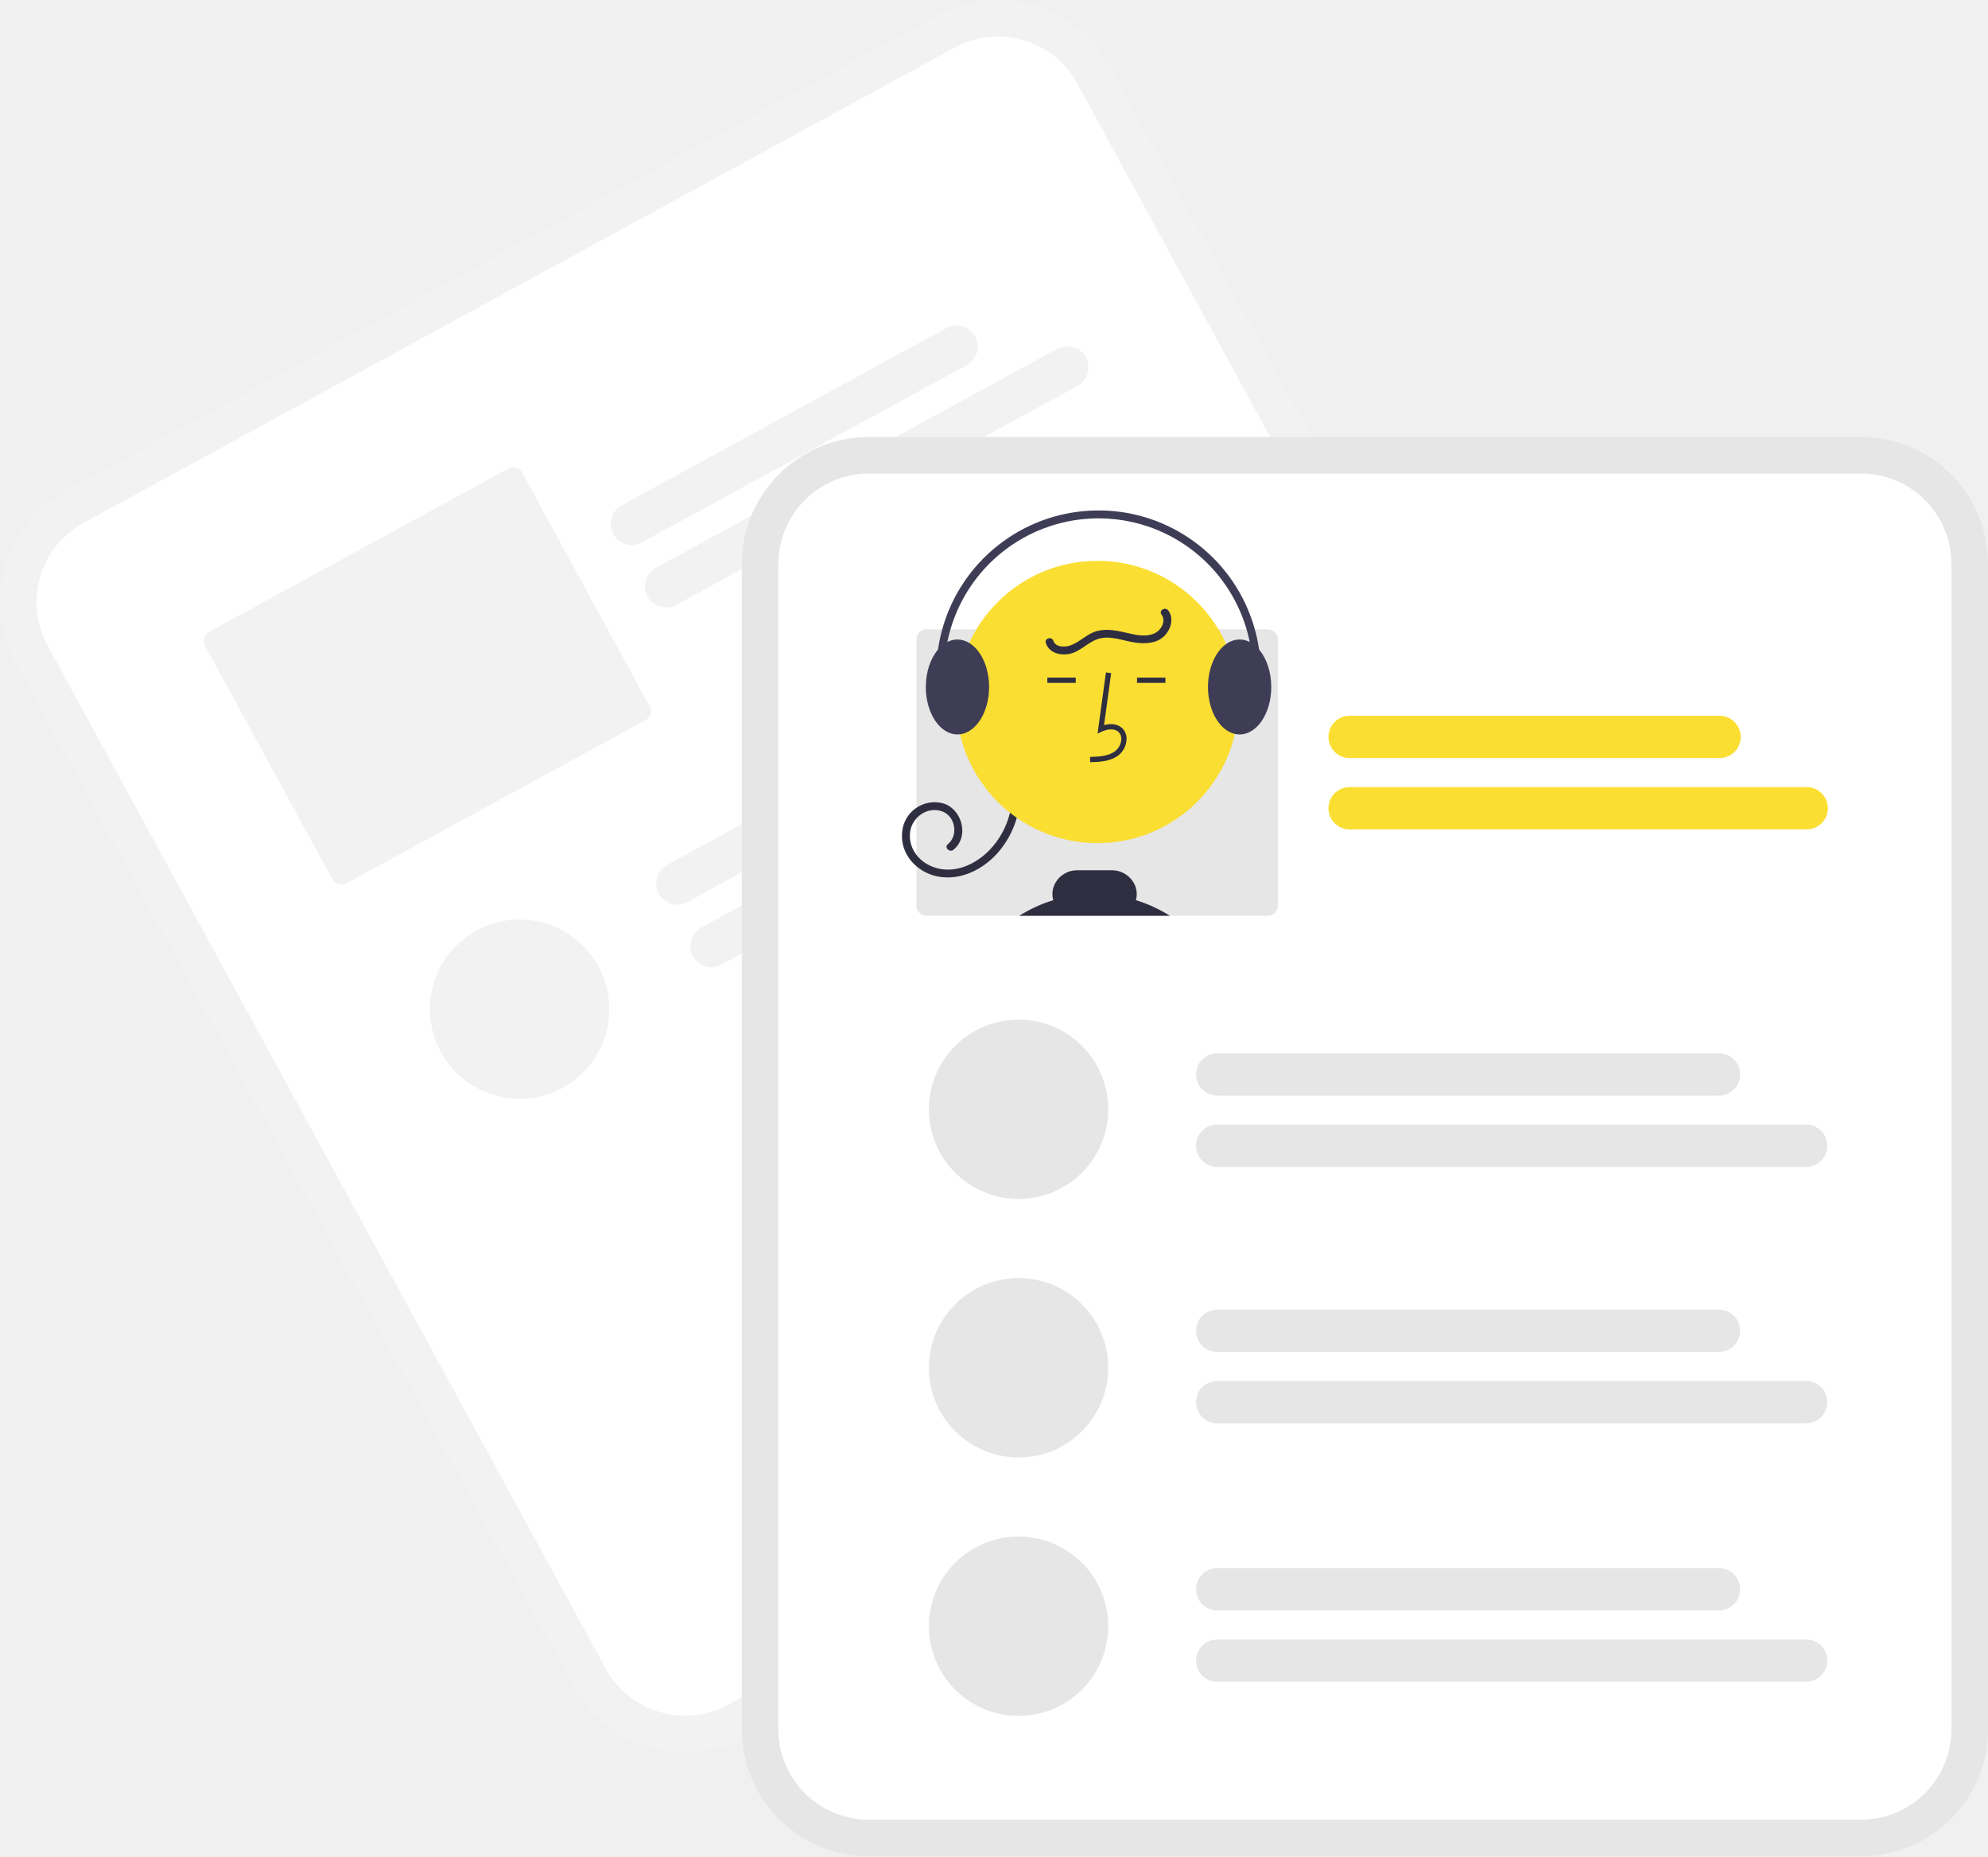
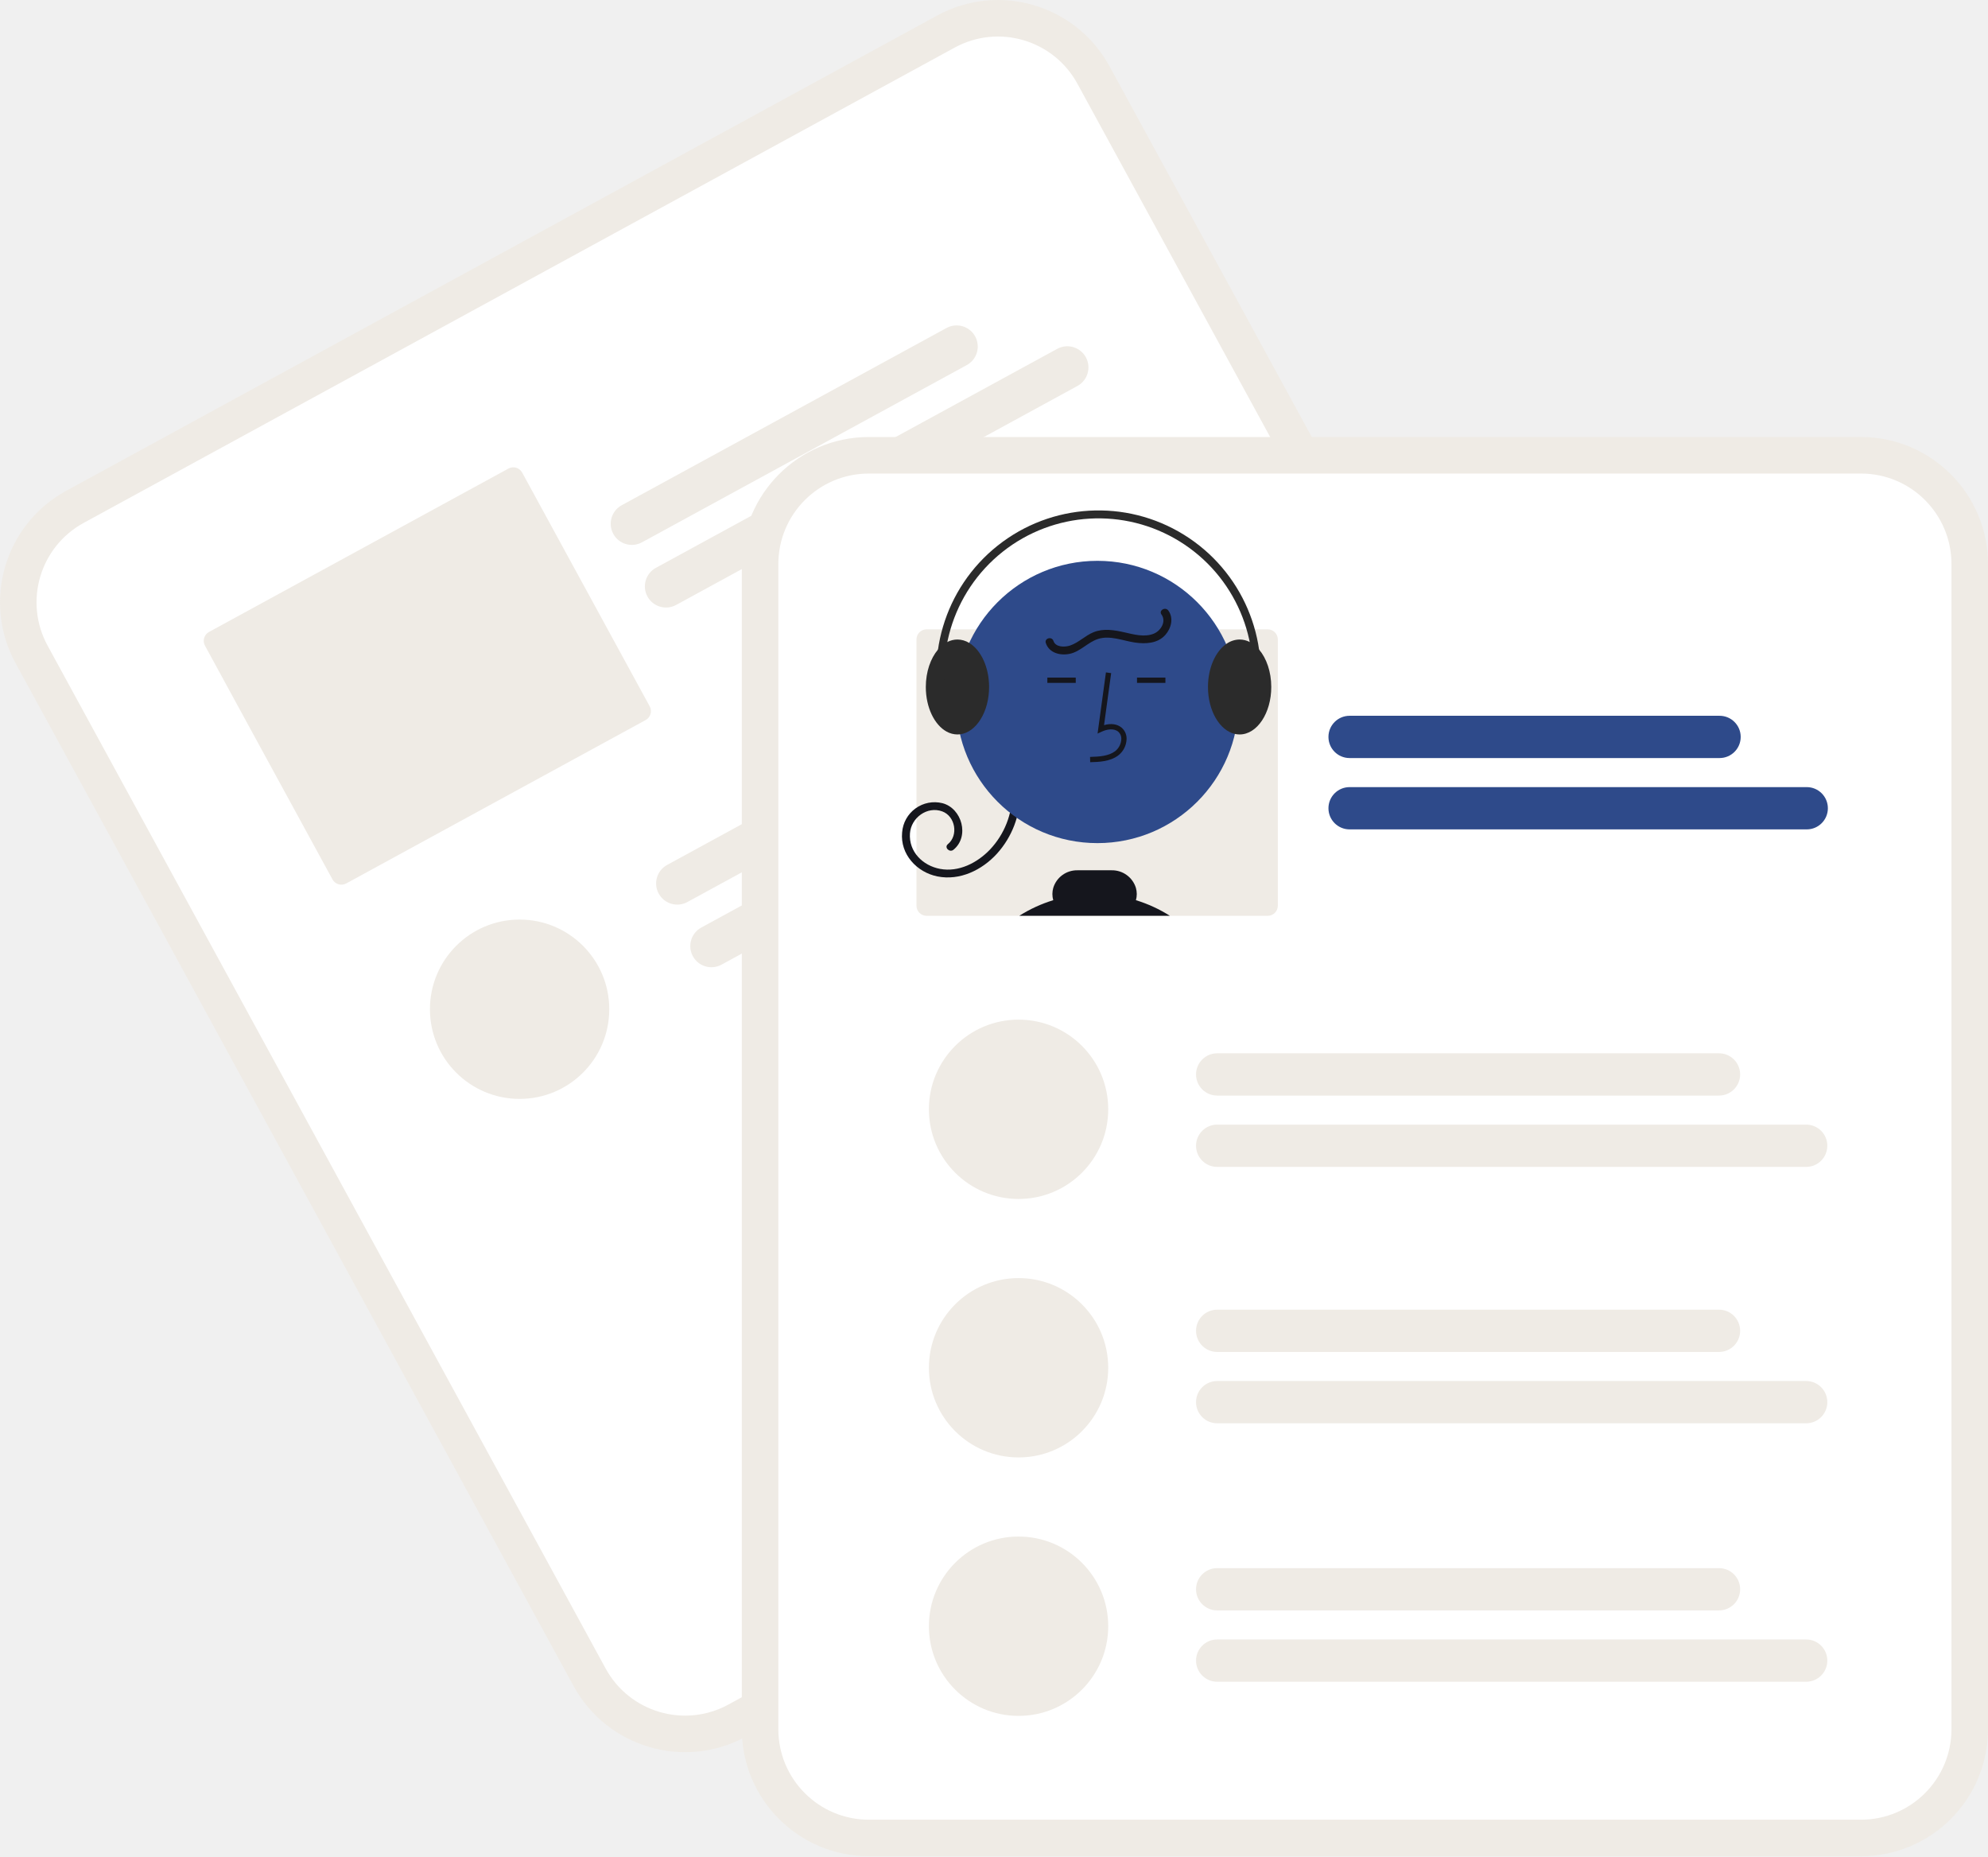
<svg xmlns="http://www.w3.org/2000/svg" id="b85b6090-e265-40b4-b5a6-f759bbd384f1" data-name="Layer 1" width="753.875" height="703.828" viewBox="0 0 753.875 703.828">
-   <path d="M578.475,103.958l-23.068,12.587L271.198,271.614,248.13,284.201a48.179,48.179,0,0,0-19.195,65.296L440.578,737.391a48.179,48.179,0,0,0,65.296,19.196l.06-.033L836.159,576.375l.06-.033a48.179,48.179,0,0,0,19.196-65.296L643.771,123.153A48.179,48.179,0,0,0,578.475,103.958Z" transform="translate(-223.0627 -98.08587)" fill="#f2f2f2" />
+   <path d="M578.475,103.958l-23.068,12.587L271.198,271.614,248.13,284.201a48.179,48.179,0,0,0-19.195,65.296L440.578,737.391a48.179,48.179,0,0,0,65.296,19.196l.06-.033L836.159,576.375l.06-.033a48.179,48.179,0,0,0,19.196-65.296L643.771,123.153A48.179,48.179,0,0,0,578.475,103.958Z" transform="translate(-223.0627 -98.08587)" fill="#efebe5" />
  <path d="M585.111,116.119l-27.323,14.908L282.088,281.455,254.766,296.363a34.309,34.309,0,0,0-13.67,46.499L452.739,730.755a34.309,34.309,0,0,0,46.499,13.67l.06-.033L829.523,564.214l.06-.033a34.309,34.309,0,0,0,13.669-46.499L631.61,129.789A34.309,34.309,0,0,0,585.111,116.119Z" transform="translate(-223.0627 -98.08587)" fill="#fff" />
-   <path d="M589.667,236.521,466.505,303.721a8.014,8.014,0,1,1-7.677-14.07l123.162-67.2a8.014,8.014,0,1,1,7.677,14.07Z" transform="translate(-223.0627 -98.08587)" fill="#f2f2f2" />
-   <path d="M631.641,244.431,479.46,327.464a8.014,8.014,0,0,1-7.677-14.07l152.181-83.033a8.014,8.014,0,1,1,7.677,14.07Z" transform="translate(-223.0627 -98.08587)" fill="#f2f2f2" />
-   <path d="M415.872,275.748l-113.548,61.954a3.841,3.841,0,0,0-1.532,5.21L349.144,431.53a3.841,3.841,0,0,0,5.21,1.532l113.548-61.954a3.841,3.841,0,0,0,1.532-5.21l-48.352-88.617A3.841,3.841,0,0,0,415.872,275.748Z" transform="translate(-223.0627 -98.08587)" fill="#f2f2f2" />
-   <path d="M650.776,348.963,483.723,440.111a8.014,8.014,0,1,1-7.677-14.07l167.053-91.148a8.014,8.014,0,1,1,7.677,14.07Z" transform="translate(-223.0627 -98.08587)" fill="#f2f2f2" />
-   <path d="M692.751,356.872,496.678,463.854a8.014,8.014,0,0,1-7.677-14.07L685.074,342.802a8.014,8.014,0,1,1,7.677,14.07Z" transform="translate(-223.0627 -98.08587)" fill="#f2f2f2" />
-   <circle cx="197.039" cy="382.672" r="34" fill="#f2f2f2" />
-   <path d="M928.812,263.788H552.494a48.179,48.179,0,0,0-48.125,48.125V753.789a48.179,48.179,0,0,0,48.125,48.125H928.812a48.179,48.179,0,0,0,48.125-48.125V311.913A48.179,48.179,0,0,0,928.812,263.788Z" transform="translate(-223.0627 -98.08587)" fill="#e6e6e6" />
+   <path d="M589.667,236.521,466.505,303.721a8.014,8.014,0,1,1-7.677-14.07l123.162-67.2a8.014,8.014,0,1,1,7.677,14.07Z" transform="translate(-223.0627 -98.08587)" fill="#efebe5" />
+   <path d="M631.641,244.431,479.46,327.464a8.014,8.014,0,0,1-7.677-14.07l152.181-83.033a8.014,8.014,0,1,1,7.677,14.07Z" transform="translate(-223.0627 -98.08587)" fill="#efebe5" />
+   <path d="M415.872,275.748l-113.548,61.954a3.841,3.841,0,0,0-1.532,5.21L349.144,431.53a3.841,3.841,0,0,0,5.21,1.532l113.548-61.954a3.841,3.841,0,0,0,1.532-5.21l-48.352-88.617A3.841,3.841,0,0,0,415.872,275.748Z" transform="translate(-223.0627 -98.08587)" fill="#efebe5" />
+   <path d="M650.776,348.963,483.723,440.111a8.014,8.014,0,1,1-7.677-14.07l167.053-91.148a8.014,8.014,0,1,1,7.677,14.07Z" transform="translate(-223.0627 -98.08587)" fill="#efebe5" />
+   <path d="M692.751,356.872,496.678,463.854a8.014,8.014,0,0,1-7.677-14.07L685.074,342.802a8.014,8.014,0,1,1,7.677,14.07Z" transform="translate(-223.0627 -98.08587)" fill="#efebe5" />
+   <circle cx="197.039" cy="382.672" r="34" fill="#efebe5" />
+   <path d="M928.812,263.788H552.494a48.179,48.179,0,0,0-48.125,48.125V753.789a48.179,48.179,0,0,0,48.125,48.125H928.812a48.179,48.179,0,0,0,48.125-48.125V311.913A48.179,48.179,0,0,0,928.812,263.788Z" transform="translate(-223.0627 -98.08587)" fill="#efebe5" />
  <path d="M928.813,277.642H552.494a34.309,34.309,0,0,0-34.271,34.271V753.789A34.309,34.309,0,0,0,552.494,788.06H928.813a34.309,34.309,0,0,0,34.271-34.271V311.913A34.309,34.309,0,0,0,928.813,277.642Z" transform="translate(-223.0627 -98.08587)" fill="#fff" />
-   <path d="M875.143,385.517H734.842a8.014,8.014,0,0,1,0-16.028H875.143a8.014,8.014,0,1,1,0,16.028Z" transform="translate(-223.0627 -98.08587)" fill="#fade32" />
-   <path d="M908.201,412.565H734.842a8.014,8.014,0,1,1,0-16.028h173.36a8.014,8.014,0,0,1,0,16.028Z" transform="translate(-223.0627 -98.08587)" fill="#fade32" />
-   <path d="M703.792,336.711H574.442a3.841,3.841,0,0,0-3.84,3.84v100.95a3.841,3.841,0,0,0,3.84,3.84h129.35a3.841,3.841,0,0,0,3.84-3.84v-100.95A3.841,3.841,0,0,0,703.792,336.711Z" transform="translate(-223.0627 -98.08587)" fill="#e6e6e6" />
-   <path d="M609.924,398.701a34.087,34.087,0,0,1-8.804,23.076c-5.656,6.207-14.076,10.324-22.573,8.62-7.824-1.568-14.182-8.407-13.389-16.68a12.356,12.356,0,0,1,15.267-11.095c7.433,1.929,10.394,12.641,4.201,17.669-1.486,1.206-3.621-.904-2.121-2.121,4.094-3.324,2.829-10.595-2.112-12.419-5.754-2.123-11.85,2.443-12.264,8.326-.491,6.974,4.852,12.226,11.404,13.463,7.088,1.338,14.115-2.29,18.918-7.297a30.955,30.955,0,0,0,8.474-21.542,1.501,1.501,0,0,1,3,0Z" transform="translate(-223.0627 -98.08587)" fill="#2f2e41" />
-   <circle cx="416.155" cy="266.167" r="53.519" fill="#fade32" />
-   <path d="M636.48,387.089l-.056-2c3.721-.104,7.001-.337,9.466-2.138a6.148,6.148,0,0,0,2.381-4.528,3.514,3.514,0,0,0-1.153-2.895c-1.636-1.382-4.269-.935-6.188-.055l-1.655.759,3.173-23.19,1.981.271-2.699,19.727c2.607-.767,5.023-.437,6.678.961a5.471,5.471,0,0,1,1.86,4.492,8.133,8.133,0,0,1-3.2,6.073C643.903,386.881,639.787,386.996,636.48,387.089Z" transform="translate(-223.0627 -98.08587)" fill="#2f2e41" />
-   <rect x="431.167" y="256.929" width="10.771" height="2" fill="#2f2e41" />
-   <rect x="397.167" y="256.929" width="10.771" height="2" fill="#2f2e41" />
-   <path d="M609.572,445.341a53.006,53.006,0,0,1,12.89-5.93,8.568,8.568,0,0,1,.02-4.71,9.426,9.426,0,0,1,9.13-6.63h13.04a9.46,9.46,0,0,1,9.15,6.64,8.532,8.532,0,0,1,.02,4.7,53.167,53.167,0,0,1,12.89,5.93Z" transform="translate(-223.0627 -98.08587)" fill="#2f2e41" />
-   <path d="M700.522,344.391a11.571,11.571,0,0,0-3.53-2.87,8.367,8.367,0,0,0-3.85-.95,8.772,8.772,0,0,0-5.11,1.72c-4.07,2.88-6.89,9.09-6.89,16.28,0,9.02,4.44,16.5,10.21,17.8a8.253,8.253,0,0,0,1.79.2c6.61,0,12-8.07,12-18C705.142,352.811,703.332,347.681,700.522,344.391Z" transform="translate(-223.0627 -98.08587)" fill="#3f3d56" />
-   <path d="M590.602,341.861h-.01a8.578,8.578,0,0,0-4.45-1.29,8.367,8.367,0,0,0-3.85.95,11.571,11.571,0,0,0-3.53,2.87l-.01.01c-2.8,3.29-4.61,8.42-4.61,14.17,0,7.76,3.28,14.38,7.88,16.91a8.542,8.542,0,0,0,4.12,1.09,7.724,7.724,0,0,0,.96-.06h.01c6.16-.74,11.03-8.5,11.03-17.94C598.142,351.011,595.013,344.521,590.602,341.861Z" transform="translate(-223.0627 -98.08587)" fill="#3f3d56" />
-   <path d="M582.772,373.76a1.501,1.501,0,0,0,1.422-1.98,58.499,58.499,0,1,1,112.687-6.575,1.5,1.5,0,0,0,2.936.619A61.501,61.501,0,1,0,581.351,372.739,1.501,1.501,0,0,0,582.772,373.76Z" transform="translate(-223.0627 -98.08587)" fill="#3f3d56" />
-   <path d="M666.103,329.577c2.119,2.893,1.074,6.791-1.158,9.285-2.905,3.245-7.539,3.45-11.562,2.848-4.514-.676-9.303-2.791-13.873-1.366-3.895,1.215-6.674,4.748-10.721,5.635-3.589.787-7.881-.255-9.139-4.08-.605-1.838,2.291-2.626,2.893-.798.814,2.475,4.329,2.425,6.341,1.74,3.227-1.099,5.714-3.771,8.885-5.047,3.739-1.505,7.796-.825,11.603.032,3.588.808,7.718,2.006,11.293.497,2.645-1.117,4.75-4.635,2.847-7.232-1.142-1.559,1.46-3.057,2.59-1.514Z" transform="translate(-223.0627 -98.08587)" fill="#2f2e41" />
-   <path d="M874.932,513.492H684.63a8.014,8.014,0,1,1,0-16.028H874.932a8.014,8.014,0,0,1,0,16.028Z" transform="translate(-223.0627 -98.08587)" fill="#e6e6e6" />
-   <path d="M907.99,540.539H684.63a8.014,8.014,0,1,1,0-16.028H907.99a8.014,8.014,0,1,1,0,16.028Z" transform="translate(-223.0627 -98.08587)" fill="#e6e6e6" />
-   <path d="M874.932,610.705H684.63a8.014,8.014,0,1,1,0-16.028H874.932a8.014,8.014,0,1,1,0,16.028Z" transform="translate(-223.0627 -98.08587)" fill="#e6e6e6" />
-   <path d="M907.99,637.753H684.63a8.014,8.014,0,1,1,0-16.028H907.99a8.014,8.014,0,1,1,0,16.028Z" transform="translate(-223.0627 -98.08587)" fill="#e6e6e6" />
-   <circle cx="386.25" cy="420.614" r="34" fill="#e6e6e6" />
-   <circle cx="386.25" cy="518.614" r="34" fill="#e6e6e6" />
-   <path d="M874.932,708.705H684.63a8.014,8.014,0,1,1,0-16.028H874.932a8.014,8.014,0,1,1,0,16.028Z" transform="translate(-223.0627 -98.08587)" fill="#e6e6e6" />
-   <path d="M907.99,735.753H684.63a8.014,8.014,0,1,1,0-16.028H907.99a8.014,8.014,0,1,1,0,16.028Z" transform="translate(-223.0627 -98.08587)" fill="#e6e6e6" />
-   <circle cx="386.25" cy="616.614" r="34" fill="#e6e6e6" />
+   <path d="M875.143,385.517H734.842a8.014,8.014,0,0,1,0-16.028H875.143a8.014,8.014,0,1,1,0,16.028Z" transform="translate(-223.0627 -98.08587)" fill="#2e4a8a" />
+   <path d="M908.201,412.565H734.842a8.014,8.014,0,1,1,0-16.028h173.36a8.014,8.014,0,0,1,0,16.028Z" transform="translate(-223.0627 -98.08587)" fill="#2e4a8a" />
+   <path d="M703.792,336.711H574.442a3.841,3.841,0,0,0-3.84,3.84v100.95a3.841,3.841,0,0,0,3.84,3.84h129.35a3.841,3.841,0,0,0,3.84-3.84v-100.95A3.841,3.841,0,0,0,703.792,336.711Z" transform="translate(-223.0627 -98.08587)" fill="#efebe5" />
+   <path d="M609.924,398.701a34.087,34.087,0,0,1-8.804,23.076c-5.656,6.207-14.076,10.324-22.573,8.62-7.824-1.568-14.182-8.407-13.389-16.68a12.356,12.356,0,0,1,15.267-11.095c7.433,1.929,10.394,12.641,4.201,17.669-1.486,1.206-3.621-.904-2.121-2.121,4.094-3.324,2.829-10.595-2.112-12.419-5.754-2.123-11.85,2.443-12.264,8.326-.491,6.974,4.852,12.226,11.404,13.463,7.088,1.338,14.115-2.29,18.918-7.297a30.955,30.955,0,0,0,8.474-21.542,1.501,1.501,0,0,1,3,0Z" transform="translate(-223.0627 -98.08587)" fill="#15161d" />
+   <circle cx="416.155" cy="266.167" r="53.519" fill="#2e4a8a" />
+   <path d="M636.48,387.089l-.056-2c3.721-.104,7.001-.337,9.466-2.138a6.148,6.148,0,0,0,2.381-4.528,3.514,3.514,0,0,0-1.153-2.895c-1.636-1.382-4.269-.935-6.188-.055l-1.655.759,3.173-23.19,1.981.271-2.699,19.727c2.607-.767,5.023-.437,6.678.961a5.471,5.471,0,0,1,1.86,4.492,8.133,8.133,0,0,1-3.2,6.073C643.903,386.881,639.787,386.996,636.48,387.089Z" transform="translate(-223.0627 -98.08587)" fill="#15161d" />
+   <rect x="431.167" y="256.929" width="10.771" height="2" fill="#15161d" />
+   <rect x="397.167" y="256.929" width="10.771" height="2" fill="#15161d" />
+   <path d="M609.572,445.341a53.006,53.006,0,0,1,12.89-5.93,8.568,8.568,0,0,1,.02-4.71,9.426,9.426,0,0,1,9.13-6.63h13.04a9.46,9.46,0,0,1,9.15,6.64,8.532,8.532,0,0,1,.02,4.7,53.167,53.167,0,0,1,12.89,5.93Z" transform="translate(-223.0627 -98.08587)" fill="#15161d" />
+   <path d="M700.522,344.391a11.571,11.571,0,0,0-3.53-2.87,8.367,8.367,0,0,0-3.85-.95,8.772,8.772,0,0,0-5.11,1.72c-4.07,2.88-6.89,9.09-6.89,16.28,0,9.02,4.44,16.5,10.21,17.8a8.253,8.253,0,0,0,1.79.2c6.61,0,12-8.07,12-18C705.142,352.811,703.332,347.681,700.522,344.391Z" transform="translate(-223.0627 -98.08587)" fill="#2b2b2b" />
+   <path d="M590.602,341.861h-.01a8.578,8.578,0,0,0-4.45-1.29,8.367,8.367,0,0,0-3.85.95,11.571,11.571,0,0,0-3.53,2.87l-.01.01c-2.8,3.29-4.61,8.42-4.61,14.17,0,7.76,3.28,14.38,7.88,16.91a8.542,8.542,0,0,0,4.12,1.09,7.724,7.724,0,0,0,.96-.06h.01c6.16-.74,11.03-8.5,11.03-17.94C598.142,351.011,595.013,344.521,590.602,341.861Z" transform="translate(-223.0627 -98.08587)" fill="#2b2b2b" />
+   <path d="M582.772,373.76a1.501,1.501,0,0,0,1.422-1.98,58.499,58.499,0,1,1,112.687-6.575,1.5,1.5,0,0,0,2.936.619A61.501,61.501,0,1,0,581.351,372.739,1.501,1.501,0,0,0,582.772,373.76Z" transform="translate(-223.0627 -98.08587)" fill="#2b2b2b" />
+   <path d="M666.103,329.577c2.119,2.893,1.074,6.791-1.158,9.285-2.905,3.245-7.539,3.45-11.562,2.848-4.514-.676-9.303-2.791-13.873-1.366-3.895,1.215-6.674,4.748-10.721,5.635-3.589.787-7.881-.255-9.139-4.08-.605-1.838,2.291-2.626,2.893-.798.814,2.475,4.329,2.425,6.341,1.74,3.227-1.099,5.714-3.771,8.885-5.047,3.739-1.505,7.796-.825,11.603.032,3.588.808,7.718,2.006,11.293.497,2.645-1.117,4.75-4.635,2.847-7.232-1.142-1.559,1.46-3.057,2.59-1.514Z" transform="translate(-223.0627 -98.08587)" fill="#15161d" />
+   <path d="M874.932,513.492H684.63a8.014,8.014,0,1,1,0-16.028H874.932a8.014,8.014,0,0,1,0,16.028Z" transform="translate(-223.0627 -98.08587)" fill="#efebe5" />
+   <path d="M907.99,540.539H684.63a8.014,8.014,0,1,1,0-16.028H907.99a8.014,8.014,0,1,1,0,16.028Z" transform="translate(-223.0627 -98.08587)" fill="#efebe5" />
+   <path d="M874.932,610.705H684.63a8.014,8.014,0,1,1,0-16.028H874.932a8.014,8.014,0,1,1,0,16.028Z" transform="translate(-223.0627 -98.08587)" fill="#efebe5" />
+   <path d="M907.99,637.753H684.63a8.014,8.014,0,1,1,0-16.028H907.99a8.014,8.014,0,1,1,0,16.028Z" transform="translate(-223.0627 -98.08587)" fill="#efebe5" />
+   <circle cx="386.25" cy="420.614" r="34" fill="#efebe5" />
+   <circle cx="386.25" cy="518.614" r="34" fill="#efebe5" />
+   <path d="M874.932,708.705H684.63a8.014,8.014,0,1,1,0-16.028H874.932a8.014,8.014,0,1,1,0,16.028Z" transform="translate(-223.0627 -98.08587)" fill="#efebe5" />
+   <path d="M907.99,735.753H684.63a8.014,8.014,0,1,1,0-16.028H907.99a8.014,8.014,0,1,1,0,16.028Z" transform="translate(-223.0627 -98.08587)" fill="#efebe5" />
+   <circle cx="386.25" cy="616.614" r="34" fill="#efebe5" />
</svg>
